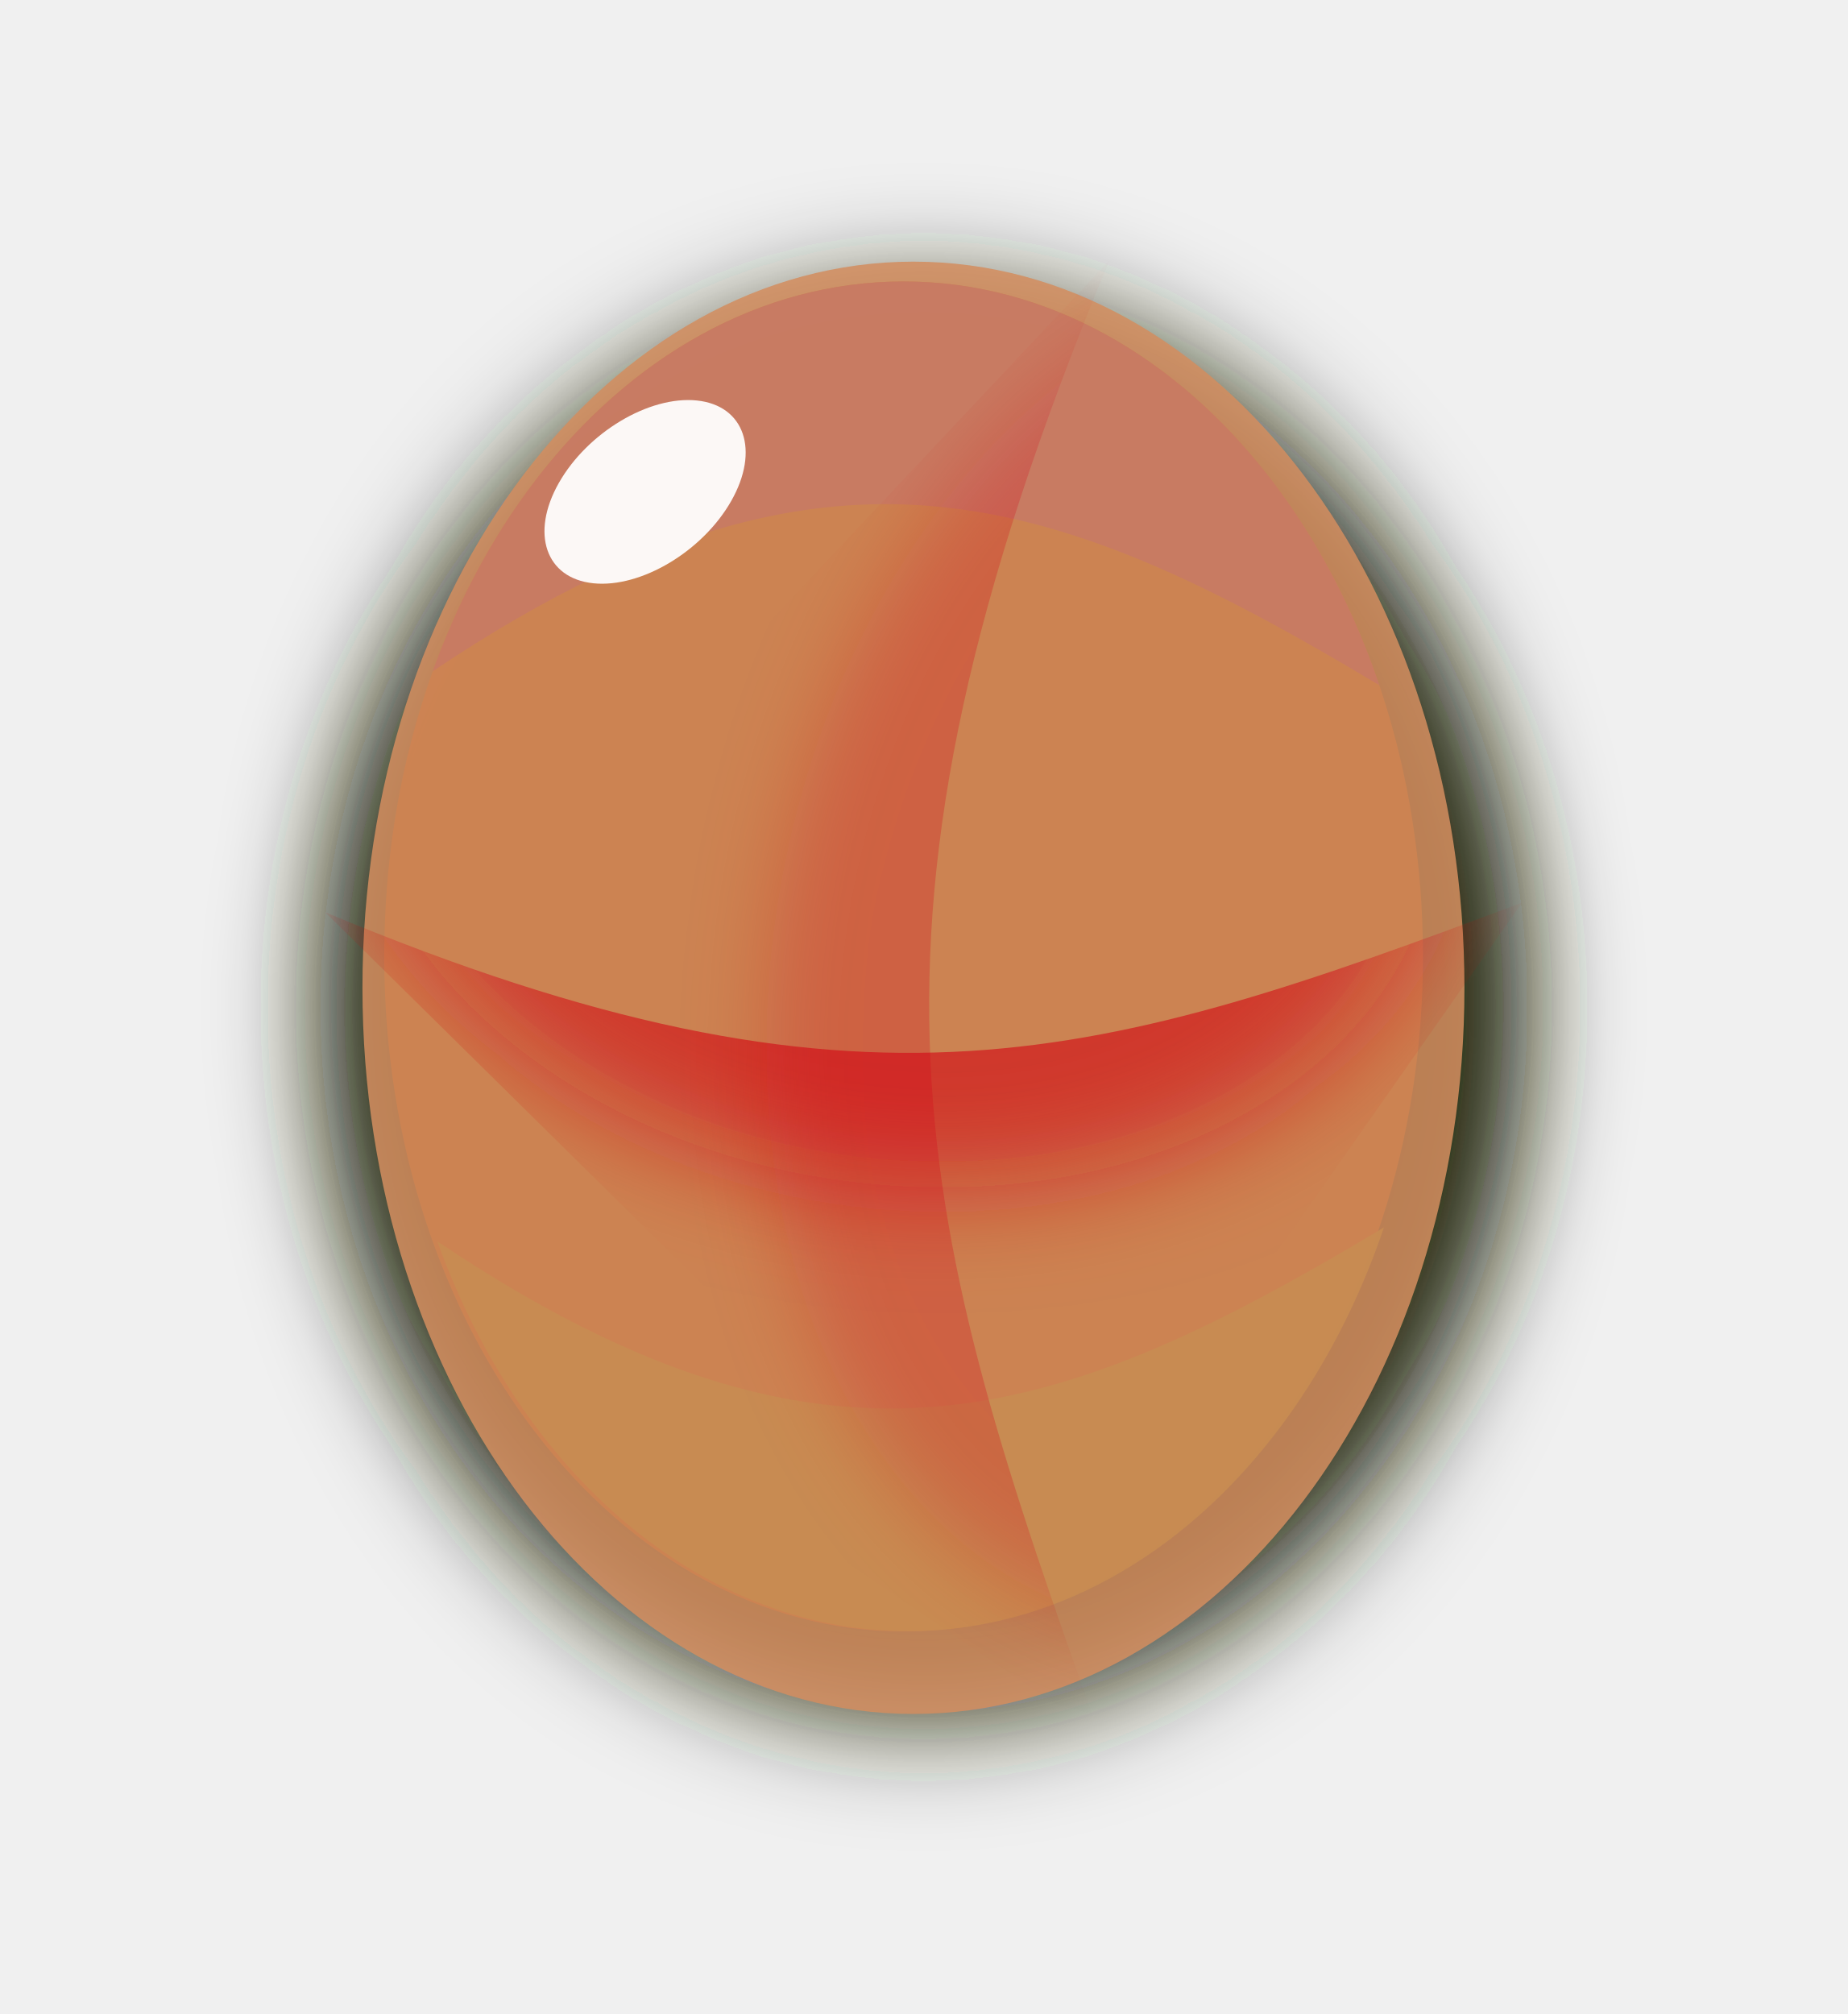
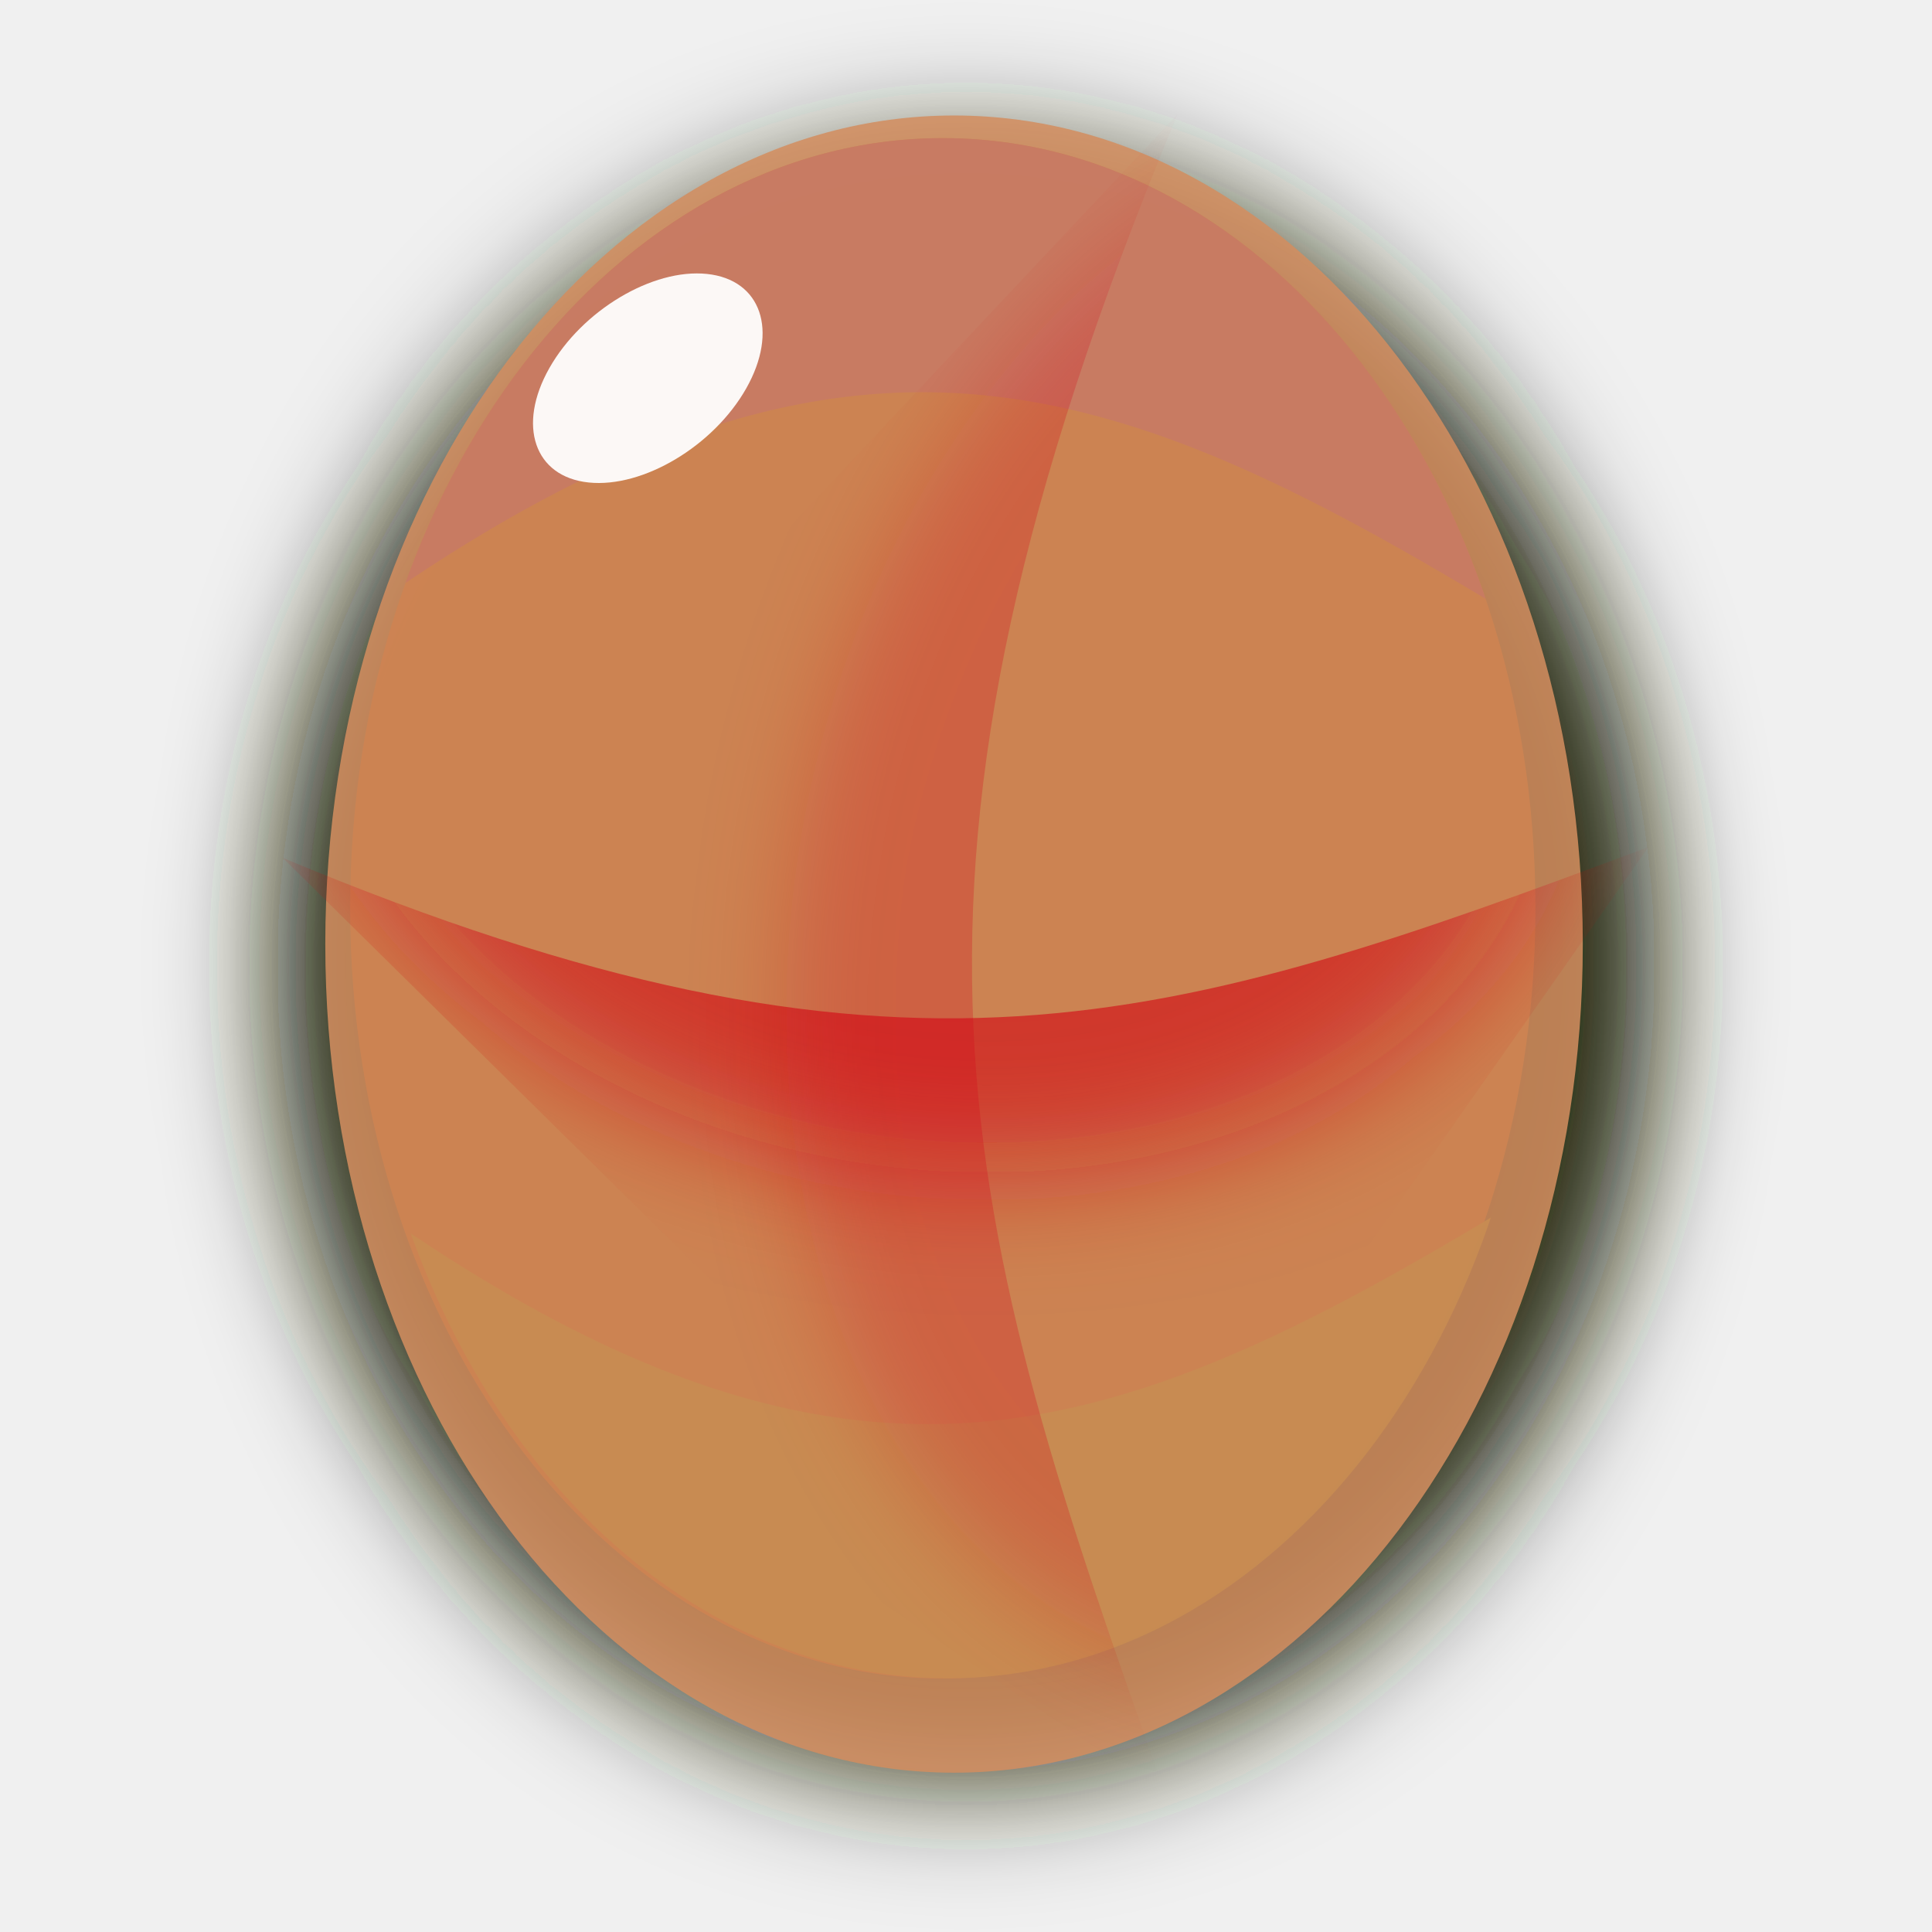
- <svg xmlns="http://www.w3.org/2000/svg" id="svg2" viewBox="0 0 89 97" version="1.0" width="89" height="97">
+ <svg xmlns="http://www.w3.org/2000/svg" id="svg2" viewBox="0 0 256 256" version="1.0" width="256" height="256">
  <defs id="defs4">
    <clipPath id="clipPath9439" clipPathUnits="userSpaceOnUse">
      <path id="path9441" style="fill:none;stroke:#000000;stroke-width:1px" d="m 98.995,417.99 c 215.3,-119.37 317.78,-77.62 501.04,6.06 L 359.605,50.29 98.985,417.99 Z" />
    </clipPath>
    <filter id="filter5650" height="1.202" width="1.199" y="-0.101" x="-0.099">
      <feGaussianBlur id="feGaussianBlur5652" stdDeviation="6.531" />
    </filter>
    <filter id="filter6006" height="1.154" width="1.564" y="-0.077" x="-0.282">
      <feGaussianBlur id="feGaussianBlur6008" stdDeviation="18.583" />
    </filter>
    <filter id="filter6162" height="1.556" width="1.309" y="-0.278" x="-0.155">
      <feGaussianBlur id="feGaussianBlur6164" stdDeviation="28.423" />
    </filter>
  </defs>
-   <g id="g6166" transform="translate(-82.77797,-299.7558)">
+   <g id="g6166" transform="matrix(3.139303,0,0,3.139303,-271.5641,-965.2804)">
    <ellipse id="path5859" style="fill:#22280b;filter:url(#filter5650)" transform="matrix(0.36887,0,0,0.43629,-103.37,86.563)" cx="625.284" cy="599.814" rx="78.792" ry="77.782" />
    <ellipse id="path5861" style="opacity:0.937;fill:#aa4400" transform="matrix(0.11055,0,0,0.15038,88.33,272.33)" cx="343.452" cy="488.697" rx="226.274" ry="216.173" />
    <ellipse id="path5863" style="opacity:0.937;fill:#800080" clip-path="url(#clipPath9439)" transform="matrix(0.11055,0,0,0.15038,88.33,272.33)" cx="343.452" cy="488.697" rx="226.274" ry="216.173" />
    <ellipse id="path5865" style="opacity:0.937;fill:#808000" clip-path="url(#clipPath9439)" transform="matrix(0.11055,0,0,-0.15038,88.553,419.3)" cx="343.452" cy="488.697" rx="226.274" ry="216.173" />
    <ellipse id="path5867" style="opacity:0.863;fill:#d38d5f" transform="matrix(0.33682,0,0,0.44964,-83.835,77.631)" cx="625.284" cy="599.814" rx="78.792" ry="77.782" />
    <ellipse id="path5869" style="opacity:0.942;fill:#ffffff" transform="matrix(0.48458,0.0503,-0.49884,0.88034,226.82,-254.93)" cx="418.571" cy="633.076" rx="8.571" ry="5" />
    <ellipse id="path5871" style="opacity:0.637;fill:#d20816;filter:url(#filter6162)" clip-path="url(#clipPath9439)" transform="matrix(0.11517,1.872e-4,-0.010501,-0.090761,91.428,381.61)" cx="343.452" cy="488.697" rx="226.274" ry="216.173" />
    <ellipse id="path5948" style="opacity:0.421;fill:#d20816;fill-opacity:0.617;filter:url(#filter6006)" clip-path="url(#clipPath9439)" transform="matrix(-0.0022917,0.14187,0.10964,-0.017785,90.608,305.69)" cx="343.452" cy="488.697" rx="226.274" ry="216.173" />
  </g>
</svg>
